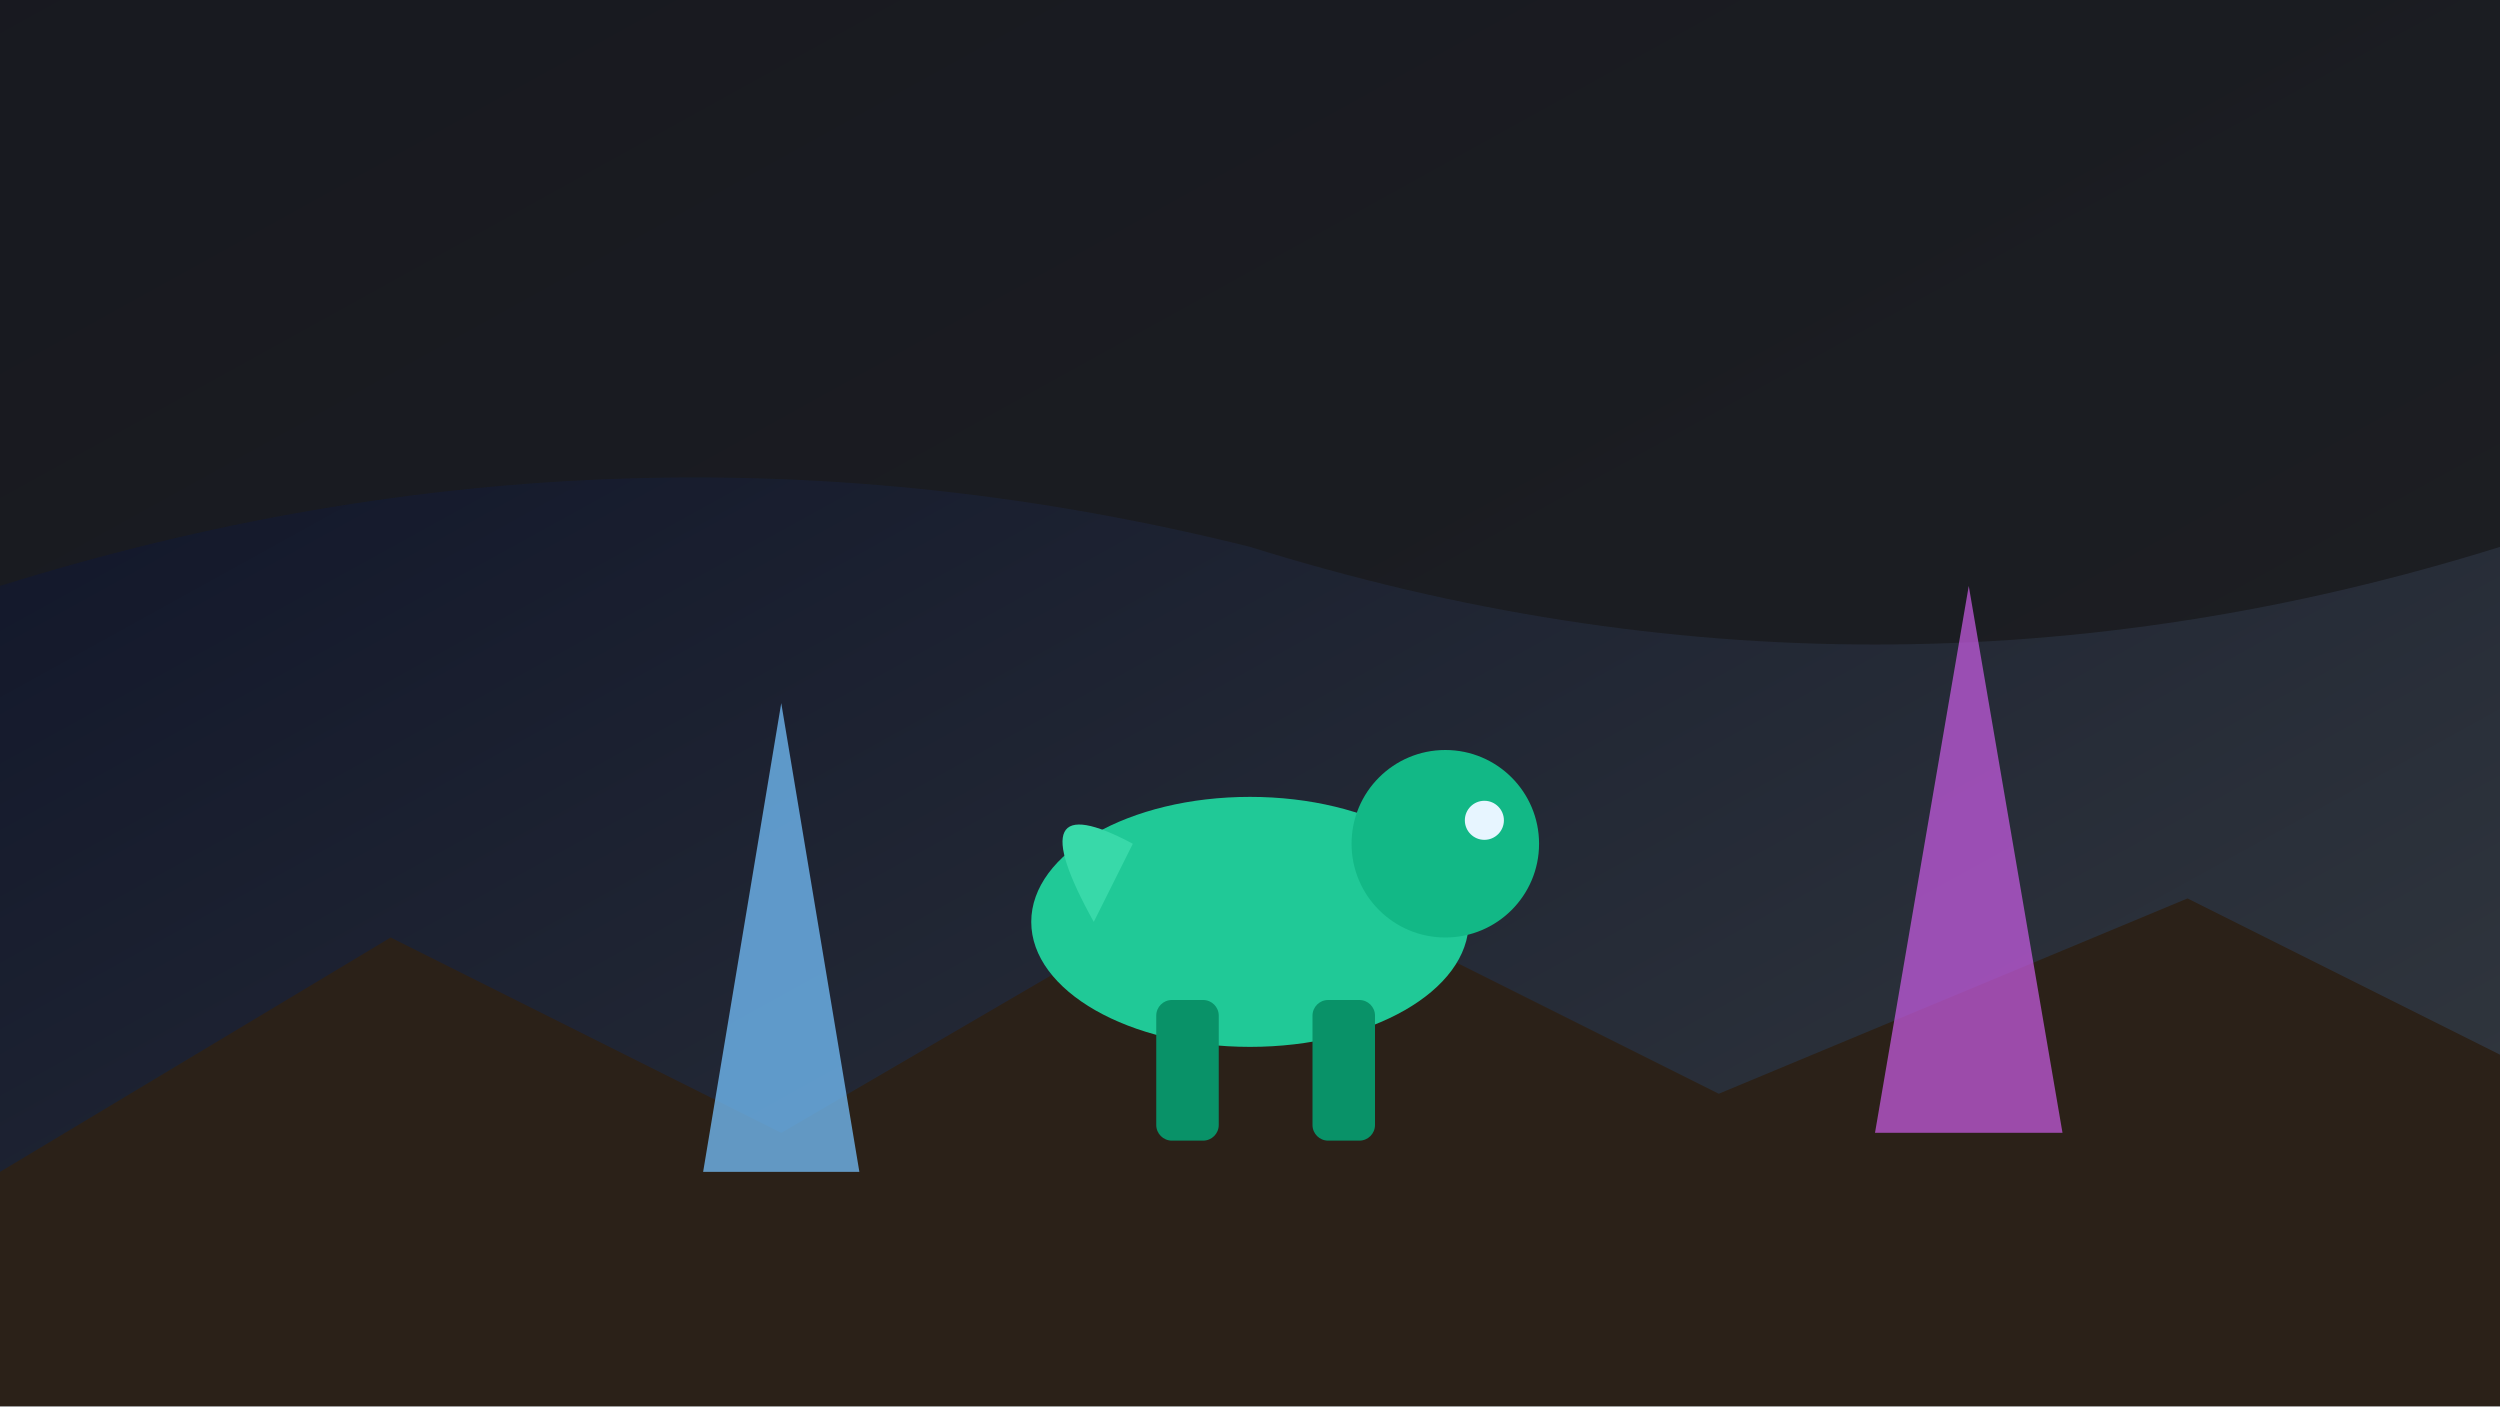
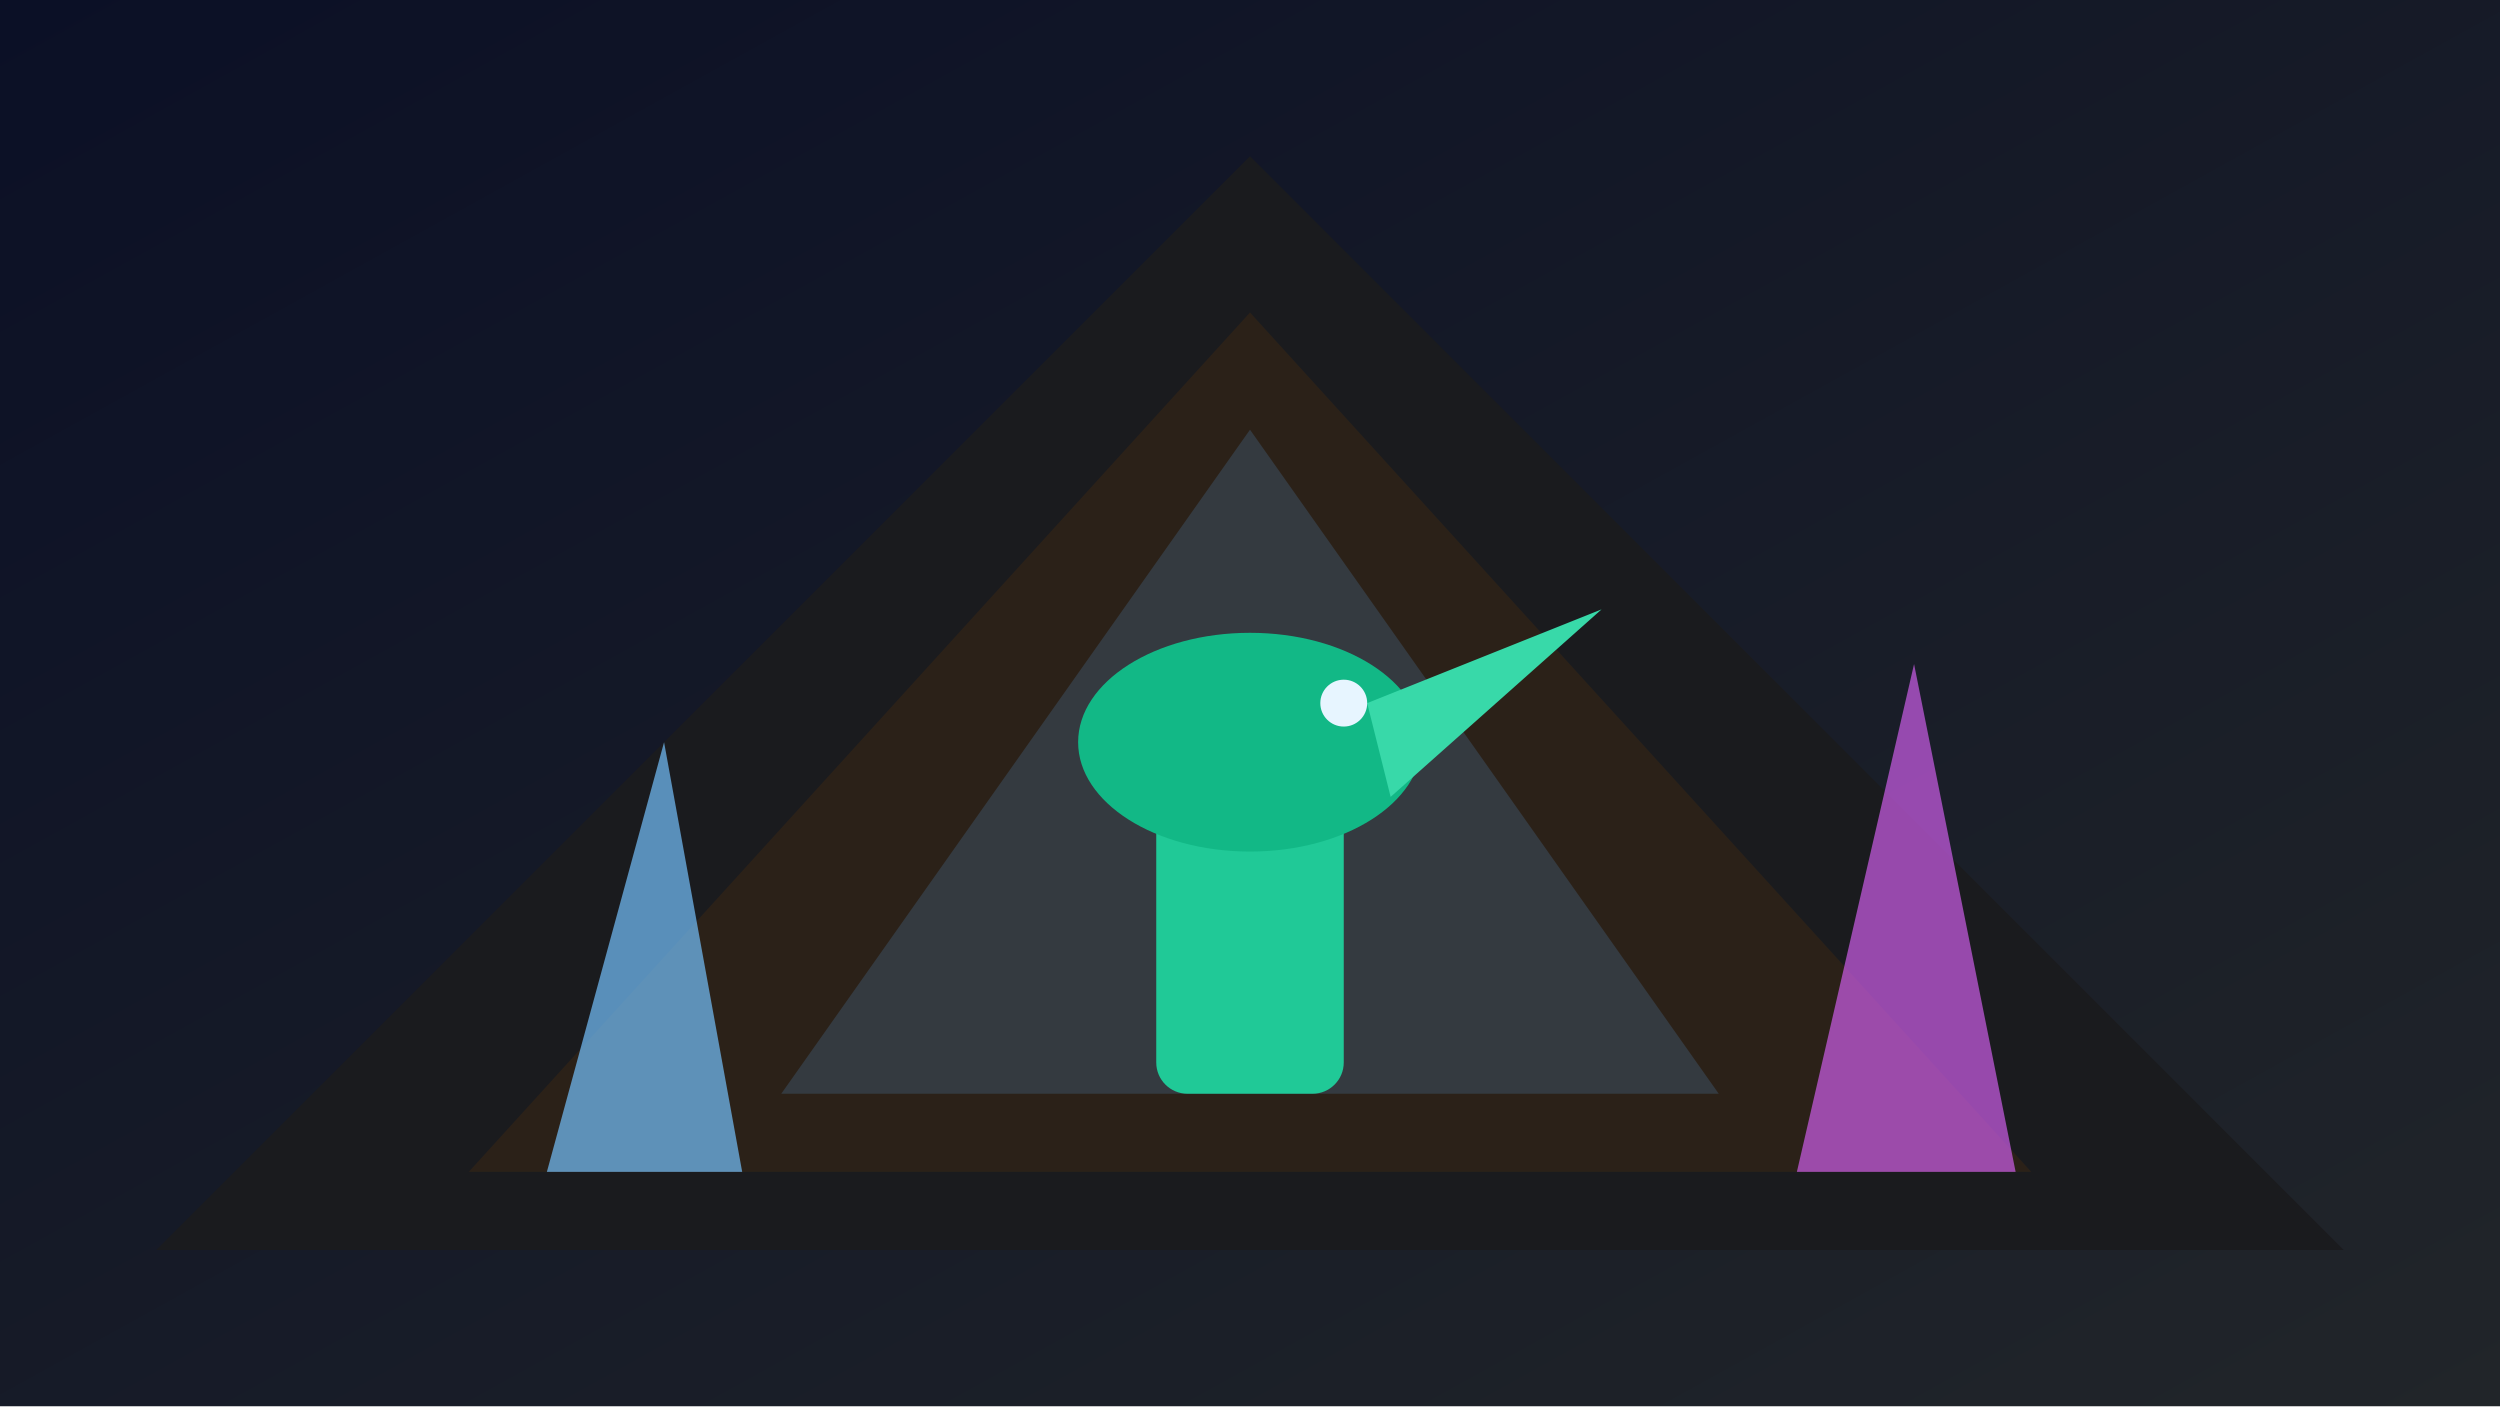
<svg xmlns="http://www.w3.org/2000/svg" viewBox="0 0 320 180" role="img" aria-hidden="true">
  <defs>
    <linearGradient id="g" x1="0" y1="0" x2="1" y2="1">
      <stop offset="0%" stop-color="#0b1026" />
-       <stop offset="100%" stop-color="#343a40" />
+       <stop offset="100%" stop-color="#212529" />
    </linearGradient>
  </defs>
  <rect width="320" height="180" fill="url(#g)" />
-   <path d="M0 150 L50 120 L100 145 L160 110 L220 140 L280 115 L320 135 L320 180 L0 180 Z" fill="#2b2118" />
-   <path d="M0 0 L320 0 L320 70 Q240 95 160 70 Q80 50 0 75 Z" fill="#1a1b1e" opacity="0.85" />
-   <polygon points="90,150 100,90 110,150" fill="#74c0fc" opacity="0.75" />
-   <polygon points="240,145 252,75 264,145" fill="#cc5de8" opacity="0.7" />
-   <ellipse cx="160" cy="118" rx="28" ry="16" fill="#20c997" />
-   <circle cx="185" cy="108" r="12" fill="#12b886" />
-   <circle cx="190" cy="105" r="2.5" fill="#e7f5ff" />
-   <path d="M140 118 Q130 100 145 108" fill="#38d9a9" />
-   <rect x="148" y="128" width="8" height="18" rx="2" fill="#099268" />
-   <rect x="168" y="128" width="8" height="18" rx="2" fill="#099268" />
+   <polygon points="160,20 300,160 20,160" fill="#1a1b1e" />
+   <polygon points="160,40 260,150 60,150" fill="#2b2118" />
+   <polygon points="160,55 220,140 100,140" fill="#343a40" />
+   <rect x="148" y="100" width="24" height="40" rx="4" fill="#20c997" />
+   <ellipse cx="160" cy="95" rx="22" ry="14" fill="#12b886" />
+   <polygon points="175,90 205,78 178,102" fill="#38d9a9" />
+   <circle cx="172" cy="90" r="3" fill="#e7f5ff" />
+   <polygon points="70,150 85,95 95,150" fill="#74c0fc" opacity="0.7" />
+   <polygon points="230,150 245,85 258,150" fill="#cc5de8" opacity="0.7" />
</svg>
